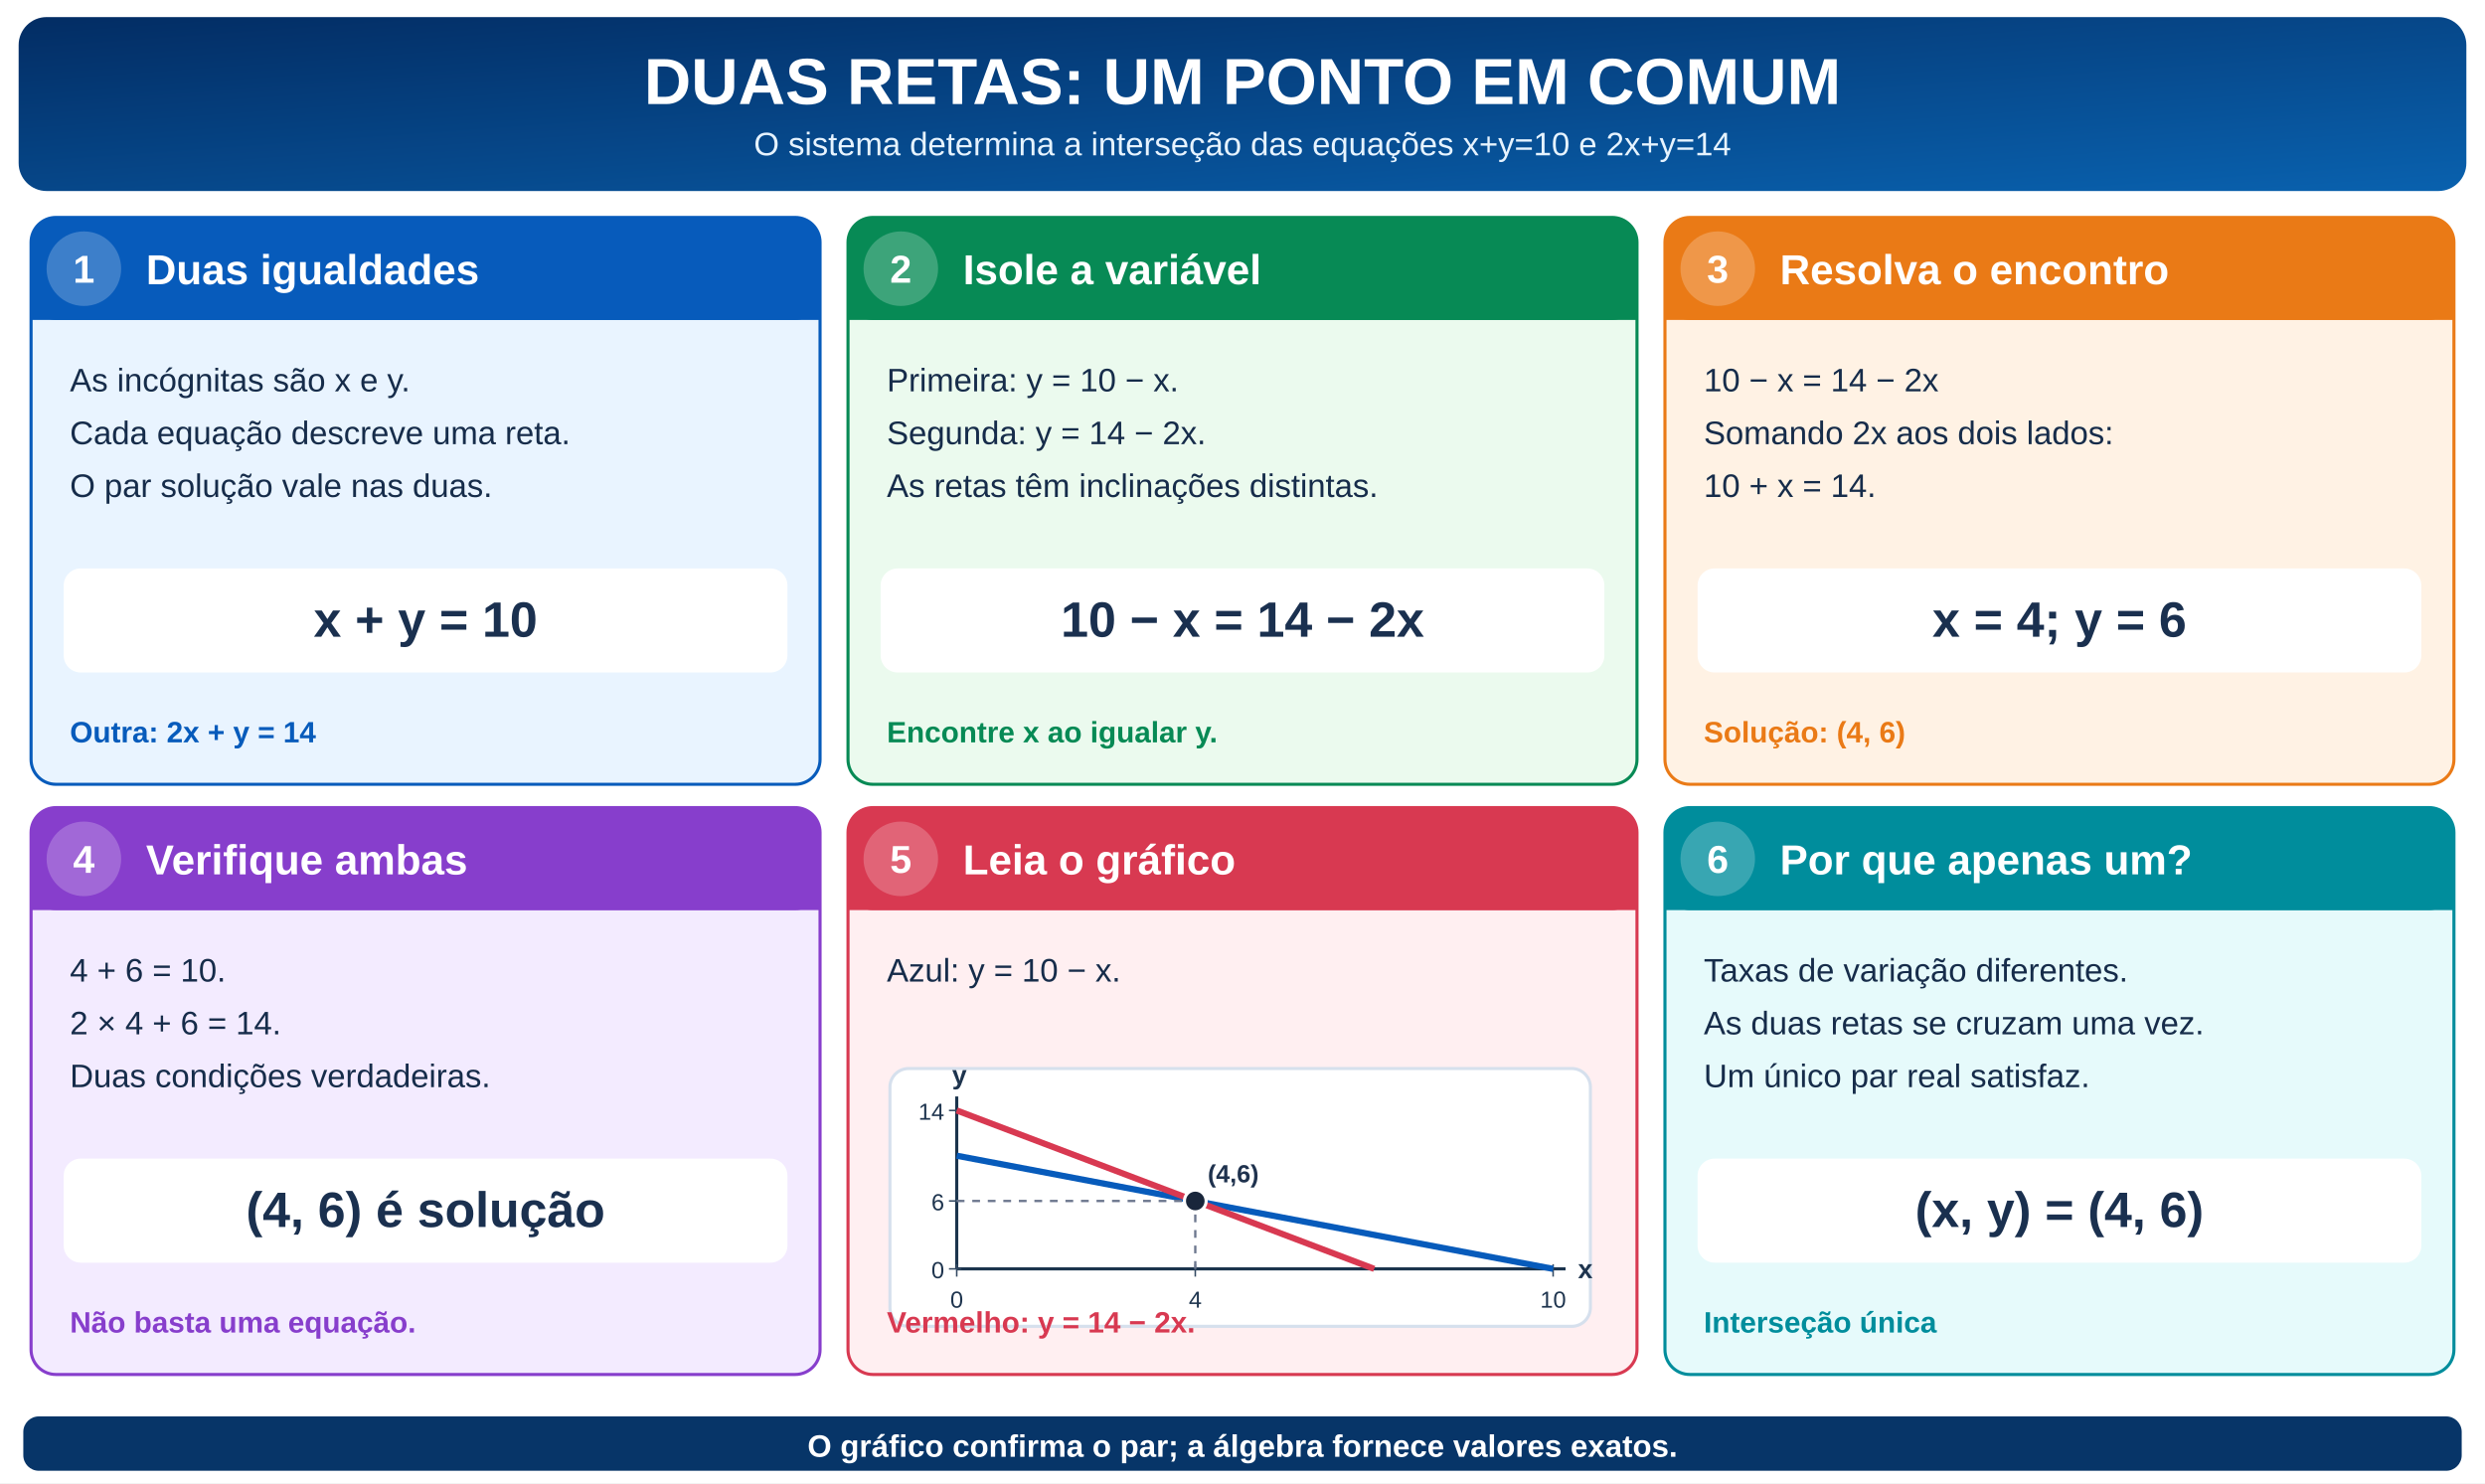
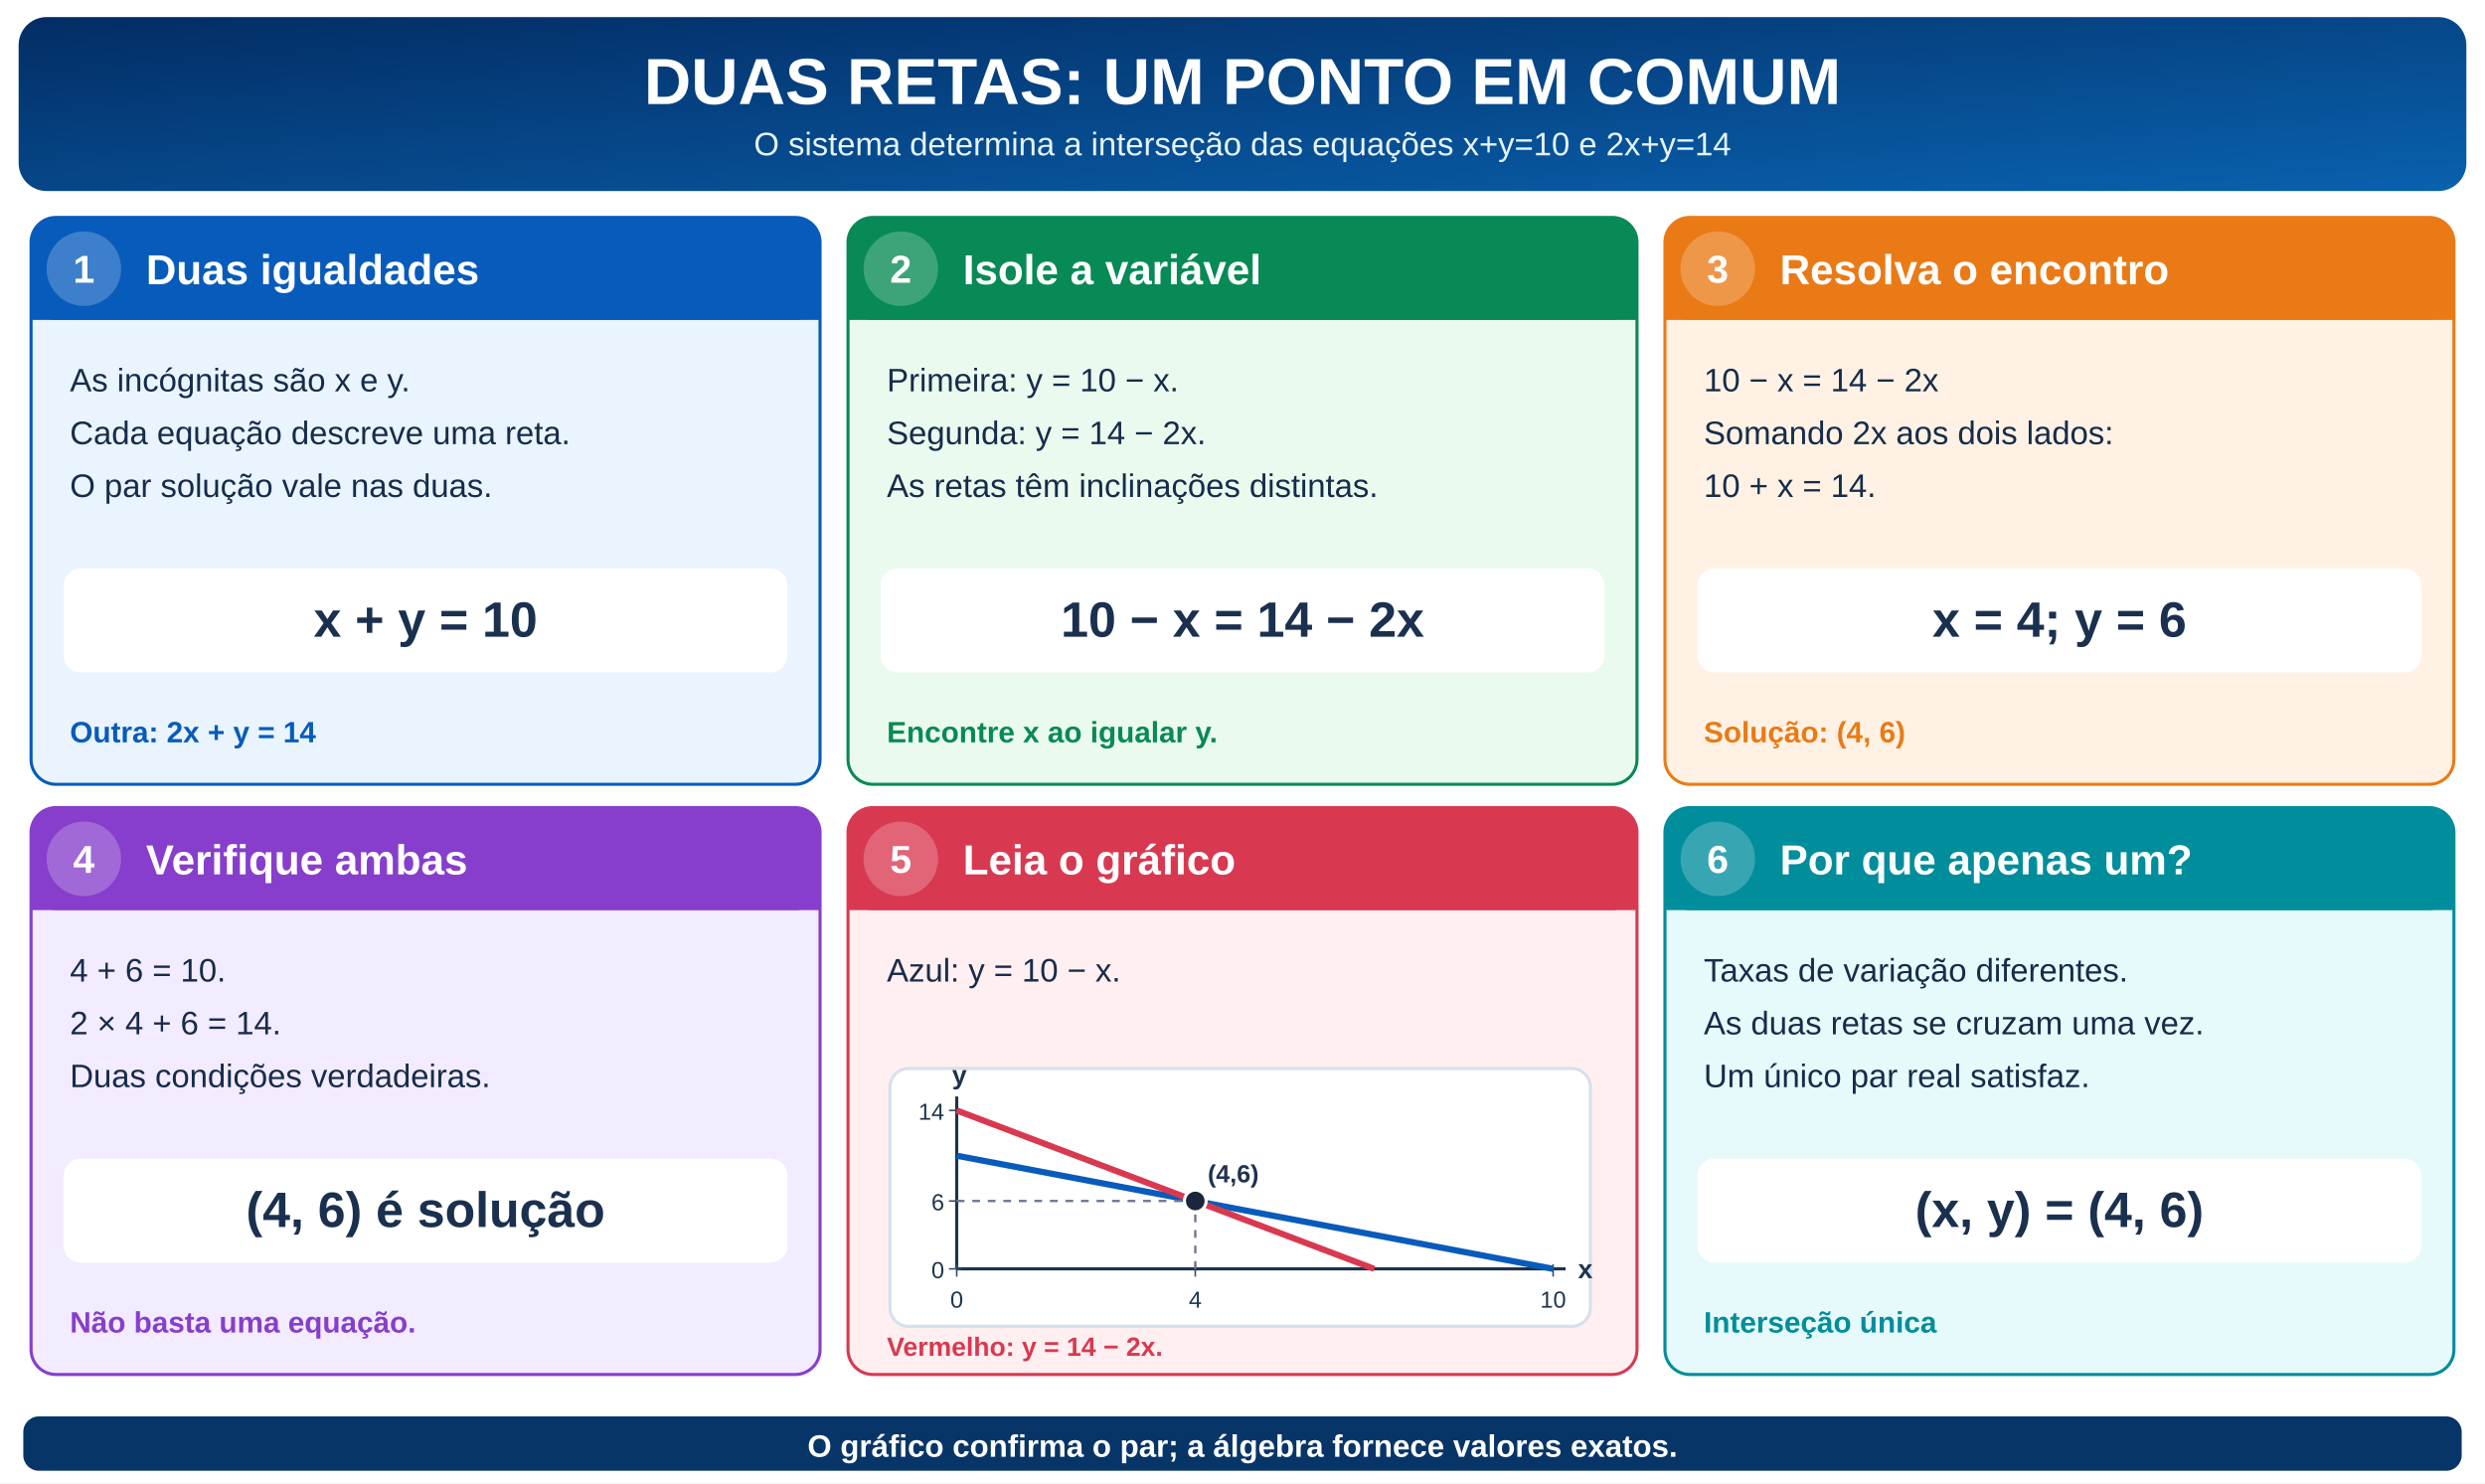
<svg xmlns="http://www.w3.org/2000/svg" viewBox="0 0 1600 955" role="img" aria-labelledby="title desc">
  <rect x="0" y="0" width="1600" height="955" rx="0" fill="#fff" />
  <defs>
    <linearGradient id="blue" x1="0" y1="0" x2="1" y2="1">
      <stop offset="0" stop-color="#032d64" />
      <stop offset="1" stop-color="#0961ae" />
    </linearGradient>
  </defs>
  <rect x="12" y="11" width="1576" height="112" rx="18" fill="url(#blue)" />
  <text x="800" y="67" text-anchor="middle" font-family="Arial,DejaVu Sans,sans-serif" font-size="42" font-weight="700" fill="#fff">DUAS RETAS: UM PONTO EM COMUM</text>
  <text x="800" y="100" text-anchor="middle" font-family="Arial,DejaVu Sans,sans-serif" font-size="21" font-weight="400" fill="#e6f3ff">O sistema determina a interseção das equações x+y=10 e 2x+y=14</text>
  <rect x="20" y="140" width="508" height="365" rx="16" fill="#e9f4ff" stroke="#075bbb" stroke-width="2" />
  <rect x="20" y="140" width="508" height="66" rx="16" fill="#075bbb" />
  <rect x="20" y="189" width="508" height="17" rx="0" fill="#075bbb" />
  <circle cx="54" cy="173" r="24" fill="#fff" opacity=".22" />
  <text x="54" y="182" text-anchor="middle" font-family="Arial,DejaVu Sans,sans-serif" font-size="25" font-weight="700" fill="#fff">1</text>
  <text x="94" y="183" text-anchor="start" font-family="Arial,DejaVu Sans,sans-serif" font-size="27" font-weight="700" fill="#fff">Duas igualdades</text>
  <text x="45" y="252" text-anchor="start" font-family="Arial,DejaVu Sans,sans-serif" font-size="21" font-weight="400" fill="#162c4a">As incógnitas são x e y.</text>
  <text x="45" y="286" text-anchor="start" font-family="Arial,DejaVu Sans,sans-serif" font-size="21" font-weight="400" fill="#162c4a">Cada equação descreve uma reta.</text>
  <text x="45" y="320" text-anchor="start" font-family="Arial,DejaVu Sans,sans-serif" font-size="21" font-weight="400" fill="#162c4a">O par solução vale nas duas.</text>
  <rect x="41" y="366" width="466" height="67" rx="11" fill="#fff" />
  <text x="274" y="410" text-anchor="middle" font-family="Arial,DejaVu Sans,sans-serif" font-size="32" font-weight="700" fill="#1a304f">x + y = 10</text>
  <text x="45" y="478" text-anchor="start" font-family="Arial,DejaVu Sans,sans-serif" font-size="19" font-weight="700" fill="#075bbb">Outra: 2x + y = 14</text>
  <rect x="546" y="140" width="508" height="365" rx="16" fill="#ebfaee" stroke="#078a55" stroke-width="2" />
  <rect x="546" y="140" width="508" height="66" rx="16" fill="#078a55" />
  <rect x="546" y="189" width="508" height="17" rx="0" fill="#078a55" />
  <circle cx="580" cy="173" r="24" fill="#fff" opacity=".22" />
  <text x="580" y="182" text-anchor="middle" font-family="Arial,DejaVu Sans,sans-serif" font-size="25" font-weight="700" fill="#fff">2</text>
  <text x="620" y="183" text-anchor="start" font-family="Arial,DejaVu Sans,sans-serif" font-size="27" font-weight="700" fill="#fff">Isole a variável</text>
  <text x="571" y="252" text-anchor="start" font-family="Arial,DejaVu Sans,sans-serif" font-size="21" font-weight="400" fill="#162c4a">Primeira: y = 10 − x.</text>
  <text x="571" y="286" text-anchor="start" font-family="Arial,DejaVu Sans,sans-serif" font-size="21" font-weight="400" fill="#162c4a">Segunda: y = 14 − 2x.</text>
  <text x="571" y="320" text-anchor="start" font-family="Arial,DejaVu Sans,sans-serif" font-size="21" font-weight="400" fill="#162c4a">As retas têm inclinações distintas.</text>
  <rect x="567" y="366" width="466" height="67" rx="11" fill="#fff" />
  <text x="800" y="410" text-anchor="middle" font-family="Arial,DejaVu Sans,sans-serif" font-size="32" font-weight="700" fill="#1a304f">10 − x = 14 − 2x</text>
  <text x="571" y="478" text-anchor="start" font-family="Arial,DejaVu Sans,sans-serif" font-size="19" font-weight="700" fill="#078a55">Encontre x ao igualar y.</text>
  <rect x="1072" y="140" width="508" height="365" rx="16" fill="#fff2e4" stroke="#ea7a16" stroke-width="2" />
  <rect x="1072" y="140" width="508" height="66" rx="16" fill="#ea7a16" />
  <rect x="1072" y="189" width="508" height="17" rx="0" fill="#ea7a16" />
  <circle cx="1106" cy="173" r="24" fill="#fff" opacity=".22" />
  <text x="1106" y="182" text-anchor="middle" font-family="Arial,DejaVu Sans,sans-serif" font-size="25" font-weight="700" fill="#fff">3</text>
  <text x="1146" y="183" text-anchor="start" font-family="Arial,DejaVu Sans,sans-serif" font-size="27" font-weight="700" fill="#fff">Resolva o encontro</text>
  <text x="1097" y="252" text-anchor="start" font-family="Arial,DejaVu Sans,sans-serif" font-size="21" font-weight="400" fill="#162c4a">10 − x = 14 − 2x</text>
  <text x="1097" y="286" text-anchor="start" font-family="Arial,DejaVu Sans,sans-serif" font-size="21" font-weight="400" fill="#162c4a">Somando 2x aos dois lados:</text>
  <text x="1097" y="320" text-anchor="start" font-family="Arial,DejaVu Sans,sans-serif" font-size="21" font-weight="400" fill="#162c4a">10 + x = 14.</text>
  <rect x="1093" y="366" width="466" height="67" rx="11" fill="#fff" />
  <text x="1326" y="410" text-anchor="middle" font-family="Arial,DejaVu Sans,sans-serif" font-size="32" font-weight="700" fill="#1a304f">x = 4; y = 6</text>
  <text x="1097" y="478" text-anchor="start" font-family="Arial,DejaVu Sans,sans-serif" font-size="19" font-weight="700" fill="#ea7a16">Solução: (4, 6)</text>
  <rect x="20" y="520" width="508" height="365" rx="16" fill="#f3ebff" stroke="#873ecc" stroke-width="2" />
  <rect x="20" y="520" width="508" height="66" rx="16" fill="#873ecc" />
  <rect x="20" y="569" width="508" height="17" rx="0" fill="#873ecc" />
  <circle cx="54" cy="553" r="24" fill="#fff" opacity=".22" />
  <text x="54" y="562" text-anchor="middle" font-family="Arial,DejaVu Sans,sans-serif" font-size="25" font-weight="700" fill="#fff">4</text>
  <text x="94" y="563" text-anchor="start" font-family="Arial,DejaVu Sans,sans-serif" font-size="27" font-weight="700" fill="#fff">Verifique ambas</text>
  <text x="45" y="632" text-anchor="start" font-family="Arial,DejaVu Sans,sans-serif" font-size="21" font-weight="400" fill="#162c4a">4 + 6 = 10.</text>
  <text x="45" y="666" text-anchor="start" font-family="Arial,DejaVu Sans,sans-serif" font-size="21" font-weight="400" fill="#162c4a">2 × 4 + 6 = 14.</text>
  <text x="45" y="700" text-anchor="start" font-family="Arial,DejaVu Sans,sans-serif" font-size="21" font-weight="400" fill="#162c4a">Duas condições verdadeiras.</text>
  <rect x="41" y="746" width="466" height="67" rx="11" fill="#fff" />
  <text x="274" y="790" text-anchor="middle" font-family="Arial,DejaVu Sans,sans-serif" font-size="32" font-weight="700" fill="#1a304f">(4, 6) é solução</text>
  <text x="45" y="858" text-anchor="start" font-family="Arial,DejaVu Sans,sans-serif" font-size="19" font-weight="700" fill="#873ecc">Não basta uma equação.</text>
  <rect x="546" y="520" width="508" height="365" rx="16" fill="#ffeff1" stroke="#d83951" stroke-width="2" />
  <rect x="546" y="520" width="508" height="66" rx="16" fill="#d83951" />
  <rect x="546" y="569" width="508" height="17" rx="0" fill="#d83951" />
  <circle cx="580" cy="553" r="24" fill="#fff" opacity=".22" />
  <text x="580" y="562" text-anchor="middle" font-family="Arial,DejaVu Sans,sans-serif" font-size="25" font-weight="700" fill="#fff">5</text>
  <text x="620" y="563" text-anchor="start" font-family="Arial,DejaVu Sans,sans-serif" font-size="27" font-weight="700" fill="#fff">Leia o gráfico</text>
  <text x="571" y="632" text-anchor="start" font-family="Arial,DejaVu Sans,sans-serif" font-size="21" font-weight="400" fill="#162c4a">Azul: y = 10 − x.</text>
  <rect x="573" y="688" width="451" height="166" rx="12" fill="#fff" stroke="#d6e0ed" stroke-width="2" />
  <line x1="616" y1="817" x2="1008" y2="817" stroke="#1b344d" stroke-width="2" />
  <line x1="616" y1="817" x2="616" y2="706" stroke="#1b344d" stroke-width="2" />
  <line x1="616" y1="814" x2="616" y2="822" stroke="#344a63" stroke-width="1" />
  <text x="616" y="842" text-anchor="middle" font-family="Arial,DejaVu Sans,sans-serif" font-size="15" font-weight="400" fill="#1e344e">0</text>
  <line x1="769.6" y1="814" x2="769.6" y2="822" stroke="#344a63" stroke-width="1" />
  <text x="769.6" y="842" text-anchor="middle" font-family="Arial,DejaVu Sans,sans-serif" font-size="15" font-weight="400" fill="#1e344e">4</text>
  <line x1="1000" y1="814" x2="1000" y2="822" stroke="#344a63" stroke-width="1" />
  <text x="1000" y="842" text-anchor="middle" font-family="Arial,DejaVu Sans,sans-serif" font-size="15" font-weight="400" fill="#1e344e">10</text>
  <line x1="611" y1="817" x2="619" y2="817" stroke="#344a63" stroke-width="1" />
  <text x="608" y="823" text-anchor="end" font-family="Arial,DejaVu Sans,sans-serif" font-size="15" font-weight="400" fill="#1e344e">0</text>
  <line x1="611" y1="773.286" x2="619" y2="773.286" stroke="#344a63" stroke-width="1" />
  <text x="608" y="779.286" text-anchor="end" font-family="Arial,DejaVu Sans,sans-serif" font-size="15" font-weight="400" fill="#1e344e">6</text>
  <line x1="611" y1="715" x2="619" y2="715" stroke="#344a63" stroke-width="1" />
  <text x="608" y="721" text-anchor="end" font-family="Arial,DejaVu Sans,sans-serif" font-size="15" font-weight="400" fill="#1e344e">14</text>
  <text x="1016" y="823" text-anchor="start" font-family="Arial,DejaVu Sans,sans-serif" font-size="17" font-weight="700" fill="#1e344e">x</text>
  <text x="613" y="698" text-anchor="start" font-family="Arial,DejaVu Sans,sans-serif" font-size="17" font-weight="700" fill="#1e344e">y</text>
  <polyline points="616,744.143 1000,817" fill="none" stroke="#075bbb" stroke-width="4" />
  <polyline points="616,715 884.8,817" fill="none" stroke="#d83951" stroke-width="4" />
  <line x1="769.6" y1="817" x2="769.6" y2="773.286" stroke="#6c778e" stroke-width="1.5" stroke-dasharray="5 5" />
  <line x1="616" y1="773.286" x2="769.6" y2="773.286" stroke="#6c778e" stroke-width="1.5" stroke-dasharray="5 5" />
  <circle cx="769.6" cy="773.286" r="7" fill="#19263b" stroke="#fff" stroke-width="2" />
  <text x="777.6" y="761.286" text-anchor="start" font-family="Arial,DejaVu Sans,sans-serif" font-size="16" font-weight="700" fill="#1f324e">(4,6)</text>
-   <text x="571" y="858" text-anchor="start" font-family="Arial,DejaVu Sans,sans-serif" font-size="19" font-weight="700" fill="#d83951">Vermelho: y = 14 − 2x.</text>
+   <text x="571" y="873" text-anchor="start" font-family="Arial,DejaVu Sans,sans-serif" font-size="17" font-weight="700" fill="#d83951">Vermelho: y = 14 − 2x.</text>
  <rect x="1072" y="520" width="508" height="365" rx="16" fill="#e6fafb" stroke="#008d9c" stroke-width="2" />
  <rect x="1072" y="520" width="508" height="66" rx="16" fill="#008d9c" />
  <rect x="1072" y="569" width="508" height="17" rx="0" fill="#008d9c" />
  <circle cx="1106" cy="553" r="24" fill="#fff" opacity=".22" />
  <text x="1106" y="562" text-anchor="middle" font-family="Arial,DejaVu Sans,sans-serif" font-size="25" font-weight="700" fill="#fff">6</text>
  <text x="1146" y="563" text-anchor="start" font-family="Arial,DejaVu Sans,sans-serif" font-size="27" font-weight="700" fill="#fff">Por que apenas um?</text>
  <text x="1097" y="632" text-anchor="start" font-family="Arial,DejaVu Sans,sans-serif" font-size="21" font-weight="400" fill="#162c4a">Taxas de variação diferentes.</text>
  <text x="1097" y="666" text-anchor="start" font-family="Arial,DejaVu Sans,sans-serif" font-size="21" font-weight="400" fill="#162c4a">As duas retas se cruzam uma vez.</text>
  <text x="1097" y="700" text-anchor="start" font-family="Arial,DejaVu Sans,sans-serif" font-size="21" font-weight="400" fill="#162c4a">Um único par real satisfaz.</text>
  <rect x="1093" y="746" width="466" height="67" rx="11" fill="#fff" />
  <text x="1326" y="790" text-anchor="middle" font-family="Arial,DejaVu Sans,sans-serif" font-size="32" font-weight="700" fill="#1a304f">(x, y) = (4, 6)</text>
  <text x="1097" y="858" text-anchor="start" font-family="Arial,DejaVu Sans,sans-serif" font-size="19" font-weight="700" fill="#008d9c">Interseção única</text>
  <rect x="15" y="912" width="1570" height="35" rx="10" fill="#073568" />
  <text x="800" y="938" text-anchor="middle" font-family="Arial,DejaVu Sans,sans-serif" font-size="20" font-weight="700" fill="#fff">O gráfico confirma o par; a álgebra fornece valores exatos.</text>
</svg>
